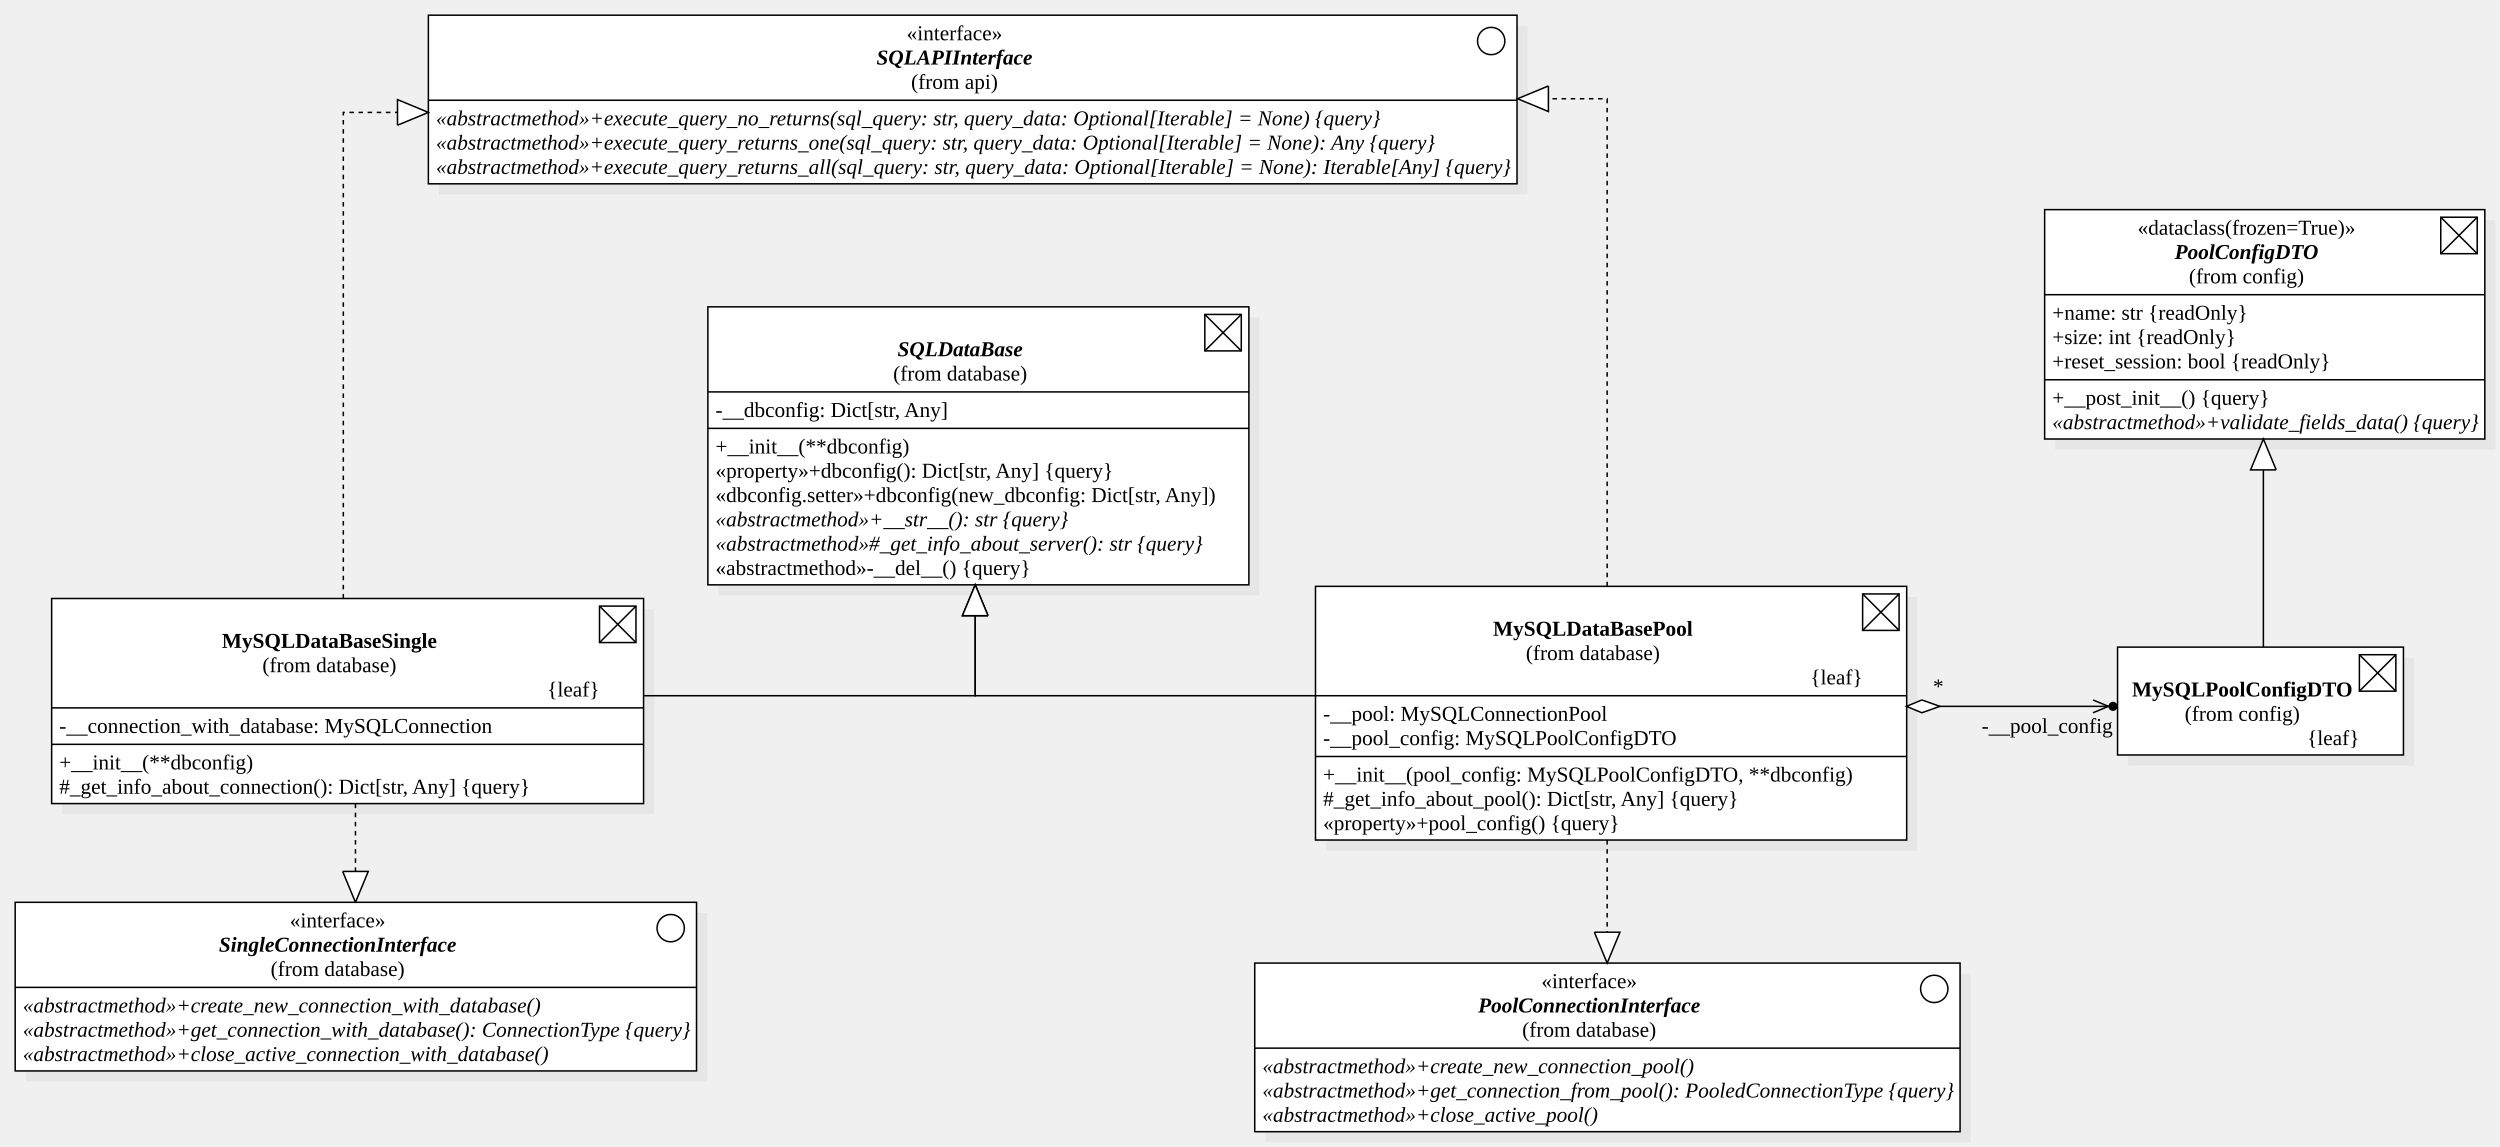
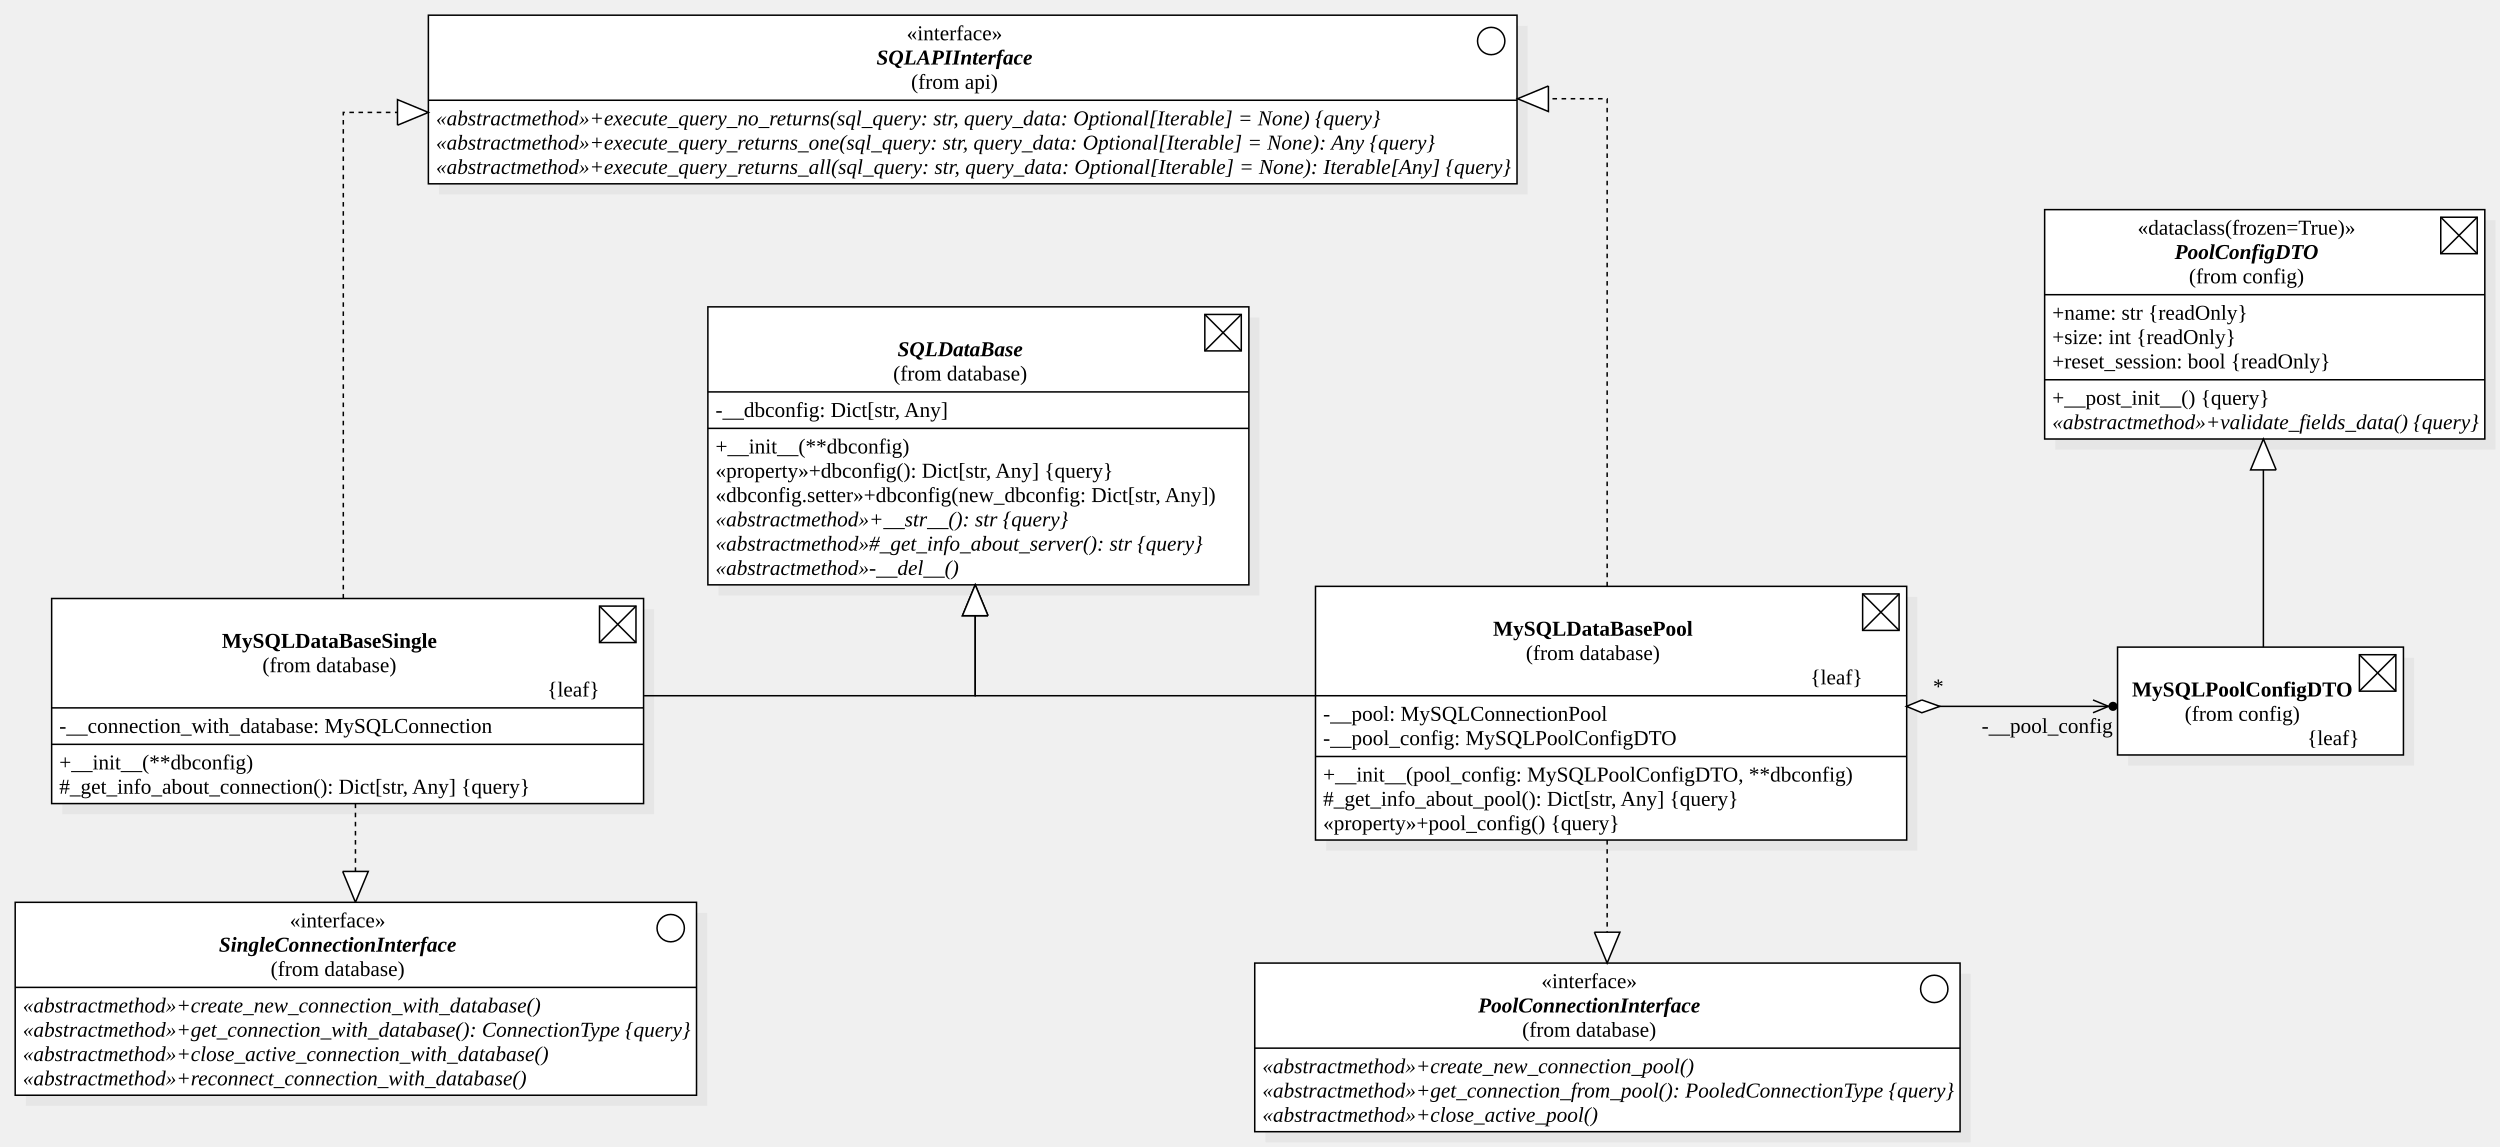
<svg xmlns="http://www.w3.org/2000/svg" version="1.1" width="1645.766" height="755">
  <defs />
  <g>
    <g transform="translate(-86,10) scale(1,1)">
      <rect fill="#C0C0C0" stroke="none" x="959" y="383" width="389.181" height="167" opacity="0.2" />
    </g>
    <g transform="translate(-86,10) scale(1,1)">
      <rect fill="#ffffff" stroke="none" x="952" y="376" width="389.181" height="167" />
    </g>
    <g transform="translate(-86,10) scale(1,1)">
      <path fill="none" stroke="#000000" d="M 952 376 L 1341.181 376 L 1341.181 543 L 952 543 L 952 376 Z Z" stroke-miterlimit="10" />
    </g>
    <g transform="translate(-86,10) scale(1,1)">
      <path fill="none" stroke="#000000" d="M 1312.181 381 L 1336.181 381 L 1336.181 405 L 1312.181 405 L 1312.181 381 Z Z" stroke-miterlimit="10" />
    </g>
    <g transform="translate(-86,10) scale(1,1)">
      <path fill="none" stroke="#000000" d="M 1312.181 381 L 1336.181 405" stroke-miterlimit="10" />
    </g>
    <g transform="translate(-86,10) scale(1,1)">
      <path fill="none" stroke="#000000" d="M 1336.181 381 L 1312.181 405" stroke-miterlimit="10" />
    </g>
    <g transform="translate(-86,10) scale(1,1)">
      <path fill="none" stroke="#000000" d="M 952 448 L 1341.181 448" stroke-miterlimit="10" />
    </g>
    <g transform="translate(-86,10) scale(1,1)">
      <path fill="none" stroke="#000000" d="M 952 488 L 1341.181 488" stroke-miterlimit="10" />
    </g>
    <g transform="translate(-86,10) scale(1,1)">
      <g>
        <path fill="none" stroke="none" />
        <text fill="#000000" stroke="none" font-family="Times New Roman" font-size="14px" font-style="normal" font-weight="normal" text-decoration="none" x="1134.59" y="387.5" />
      </g>
    </g>
    <g transform="translate(-86,10) scale(1,1)">
      <g>
        <path fill="none" stroke="none" />
        <text fill="#000000" stroke="none" font-family="Times New Roman" font-size="14px" font-style="normal" font-weight="bold" text-decoration="none" x="1068.87" y="408.5">MySQLDataBasePool</text>
      </g>
    </g>
    <g transform="translate(-86,10) scale(1,1)">
      <g>
        <path fill="none" stroke="none" />
        <text fill="#000000" stroke="none" font-family="Times New Roman" font-size="14px" font-style="normal" font-weight="normal" text-decoration="none" x="1090.475" y="424.5">(from database)</text>
      </g>
    </g>
    <g transform="translate(-86,10) scale(1,1)">
      <g>
        <path fill="none" stroke="none" />
        <text fill="#000000" stroke="none" font-family="Times New Roman" font-size="14px" font-style="normal" font-weight="normal" text-decoration="none" x="1277.762" y="440.5">{leaf}</text>
      </g>
    </g>
    <g transform="translate(-86,10) scale(1,1)">
      <g>
        <path fill="none" stroke="none" />
        <text fill="#000000" stroke="none" font-family="Times New Roman" font-size="14px" font-style="normal" font-weight="normal" text-decoration="none" x="957" y="464.5">-__pool: MySQLConnectionPool</text>
      </g>
    </g>
    <g transform="translate(-86,10) scale(1,1)">
      <g>
        <path fill="none" stroke="none" />
        <text fill="#000000" stroke="none" font-family="Times New Roman" font-size="14px" font-style="normal" font-weight="normal" text-decoration="none" x="957" y="480.5">-__pool_config: MySQLPoolConfigDTO</text>
      </g>
    </g>
    <g transform="translate(-86,10) scale(1,1)">
      <g>
        <path fill="none" stroke="none" />
        <text fill="#000000" stroke="none" font-family="Times New Roman" font-size="14px" font-style="normal" font-weight="normal" text-decoration="none" x="957" y="504.5">+__init__(pool_config: MySQLPoolConfigDTO, **dbconfig)</text>
      </g>
    </g>
    <g transform="translate(-86,10) scale(1,1)">
      <g>
        <path fill="none" stroke="none" />
        <text fill="#000000" stroke="none" font-family="Times New Roman" font-size="14px" font-style="normal" font-weight="normal" text-decoration="none" x="957" y="520.5">#_get_info_about_pool(): Dict[str, Any] {query}</text>
      </g>
    </g>
    <g transform="translate(-86,10) scale(1,1)">
      <g>
        <path fill="none" stroke="none" />
        <text fill="#000000" stroke="none" font-family="Times New Roman" font-size="14px" font-style="normal" font-weight="normal" text-decoration="none" x="957" y="536.5">«property»+pool_config() {query}</text>
      </g>
    </g>
    <g transform="translate(-86,10) scale(1,1)">
      <rect fill="#C0C0C0" stroke="none" x="127" y="391" width="389.666" height="135" opacity="0.2" />
    </g>
    <g transform="translate(-86,10) scale(1,1)">
      <rect fill="#ffffff" stroke="none" x="120" y="384" width="389.666" height="135" />
    </g>
    <g transform="translate(-86,10) scale(1,1)">
      <path fill="none" stroke="#000000" d="M 120 384 L 509.666 384 L 509.666 519 L 120 519 L 120 384 Z Z" stroke-miterlimit="10" />
    </g>
    <g transform="translate(-86,10) scale(1,1)">
      <path fill="none" stroke="#000000" d="M 480.666 389 L 504.666 389 L 504.666 413 L 480.666 413 L 480.666 389 Z Z" stroke-miterlimit="10" />
    </g>
    <g transform="translate(-86,10) scale(1,1)">
      <path fill="none" stroke="#000000" d="M 480.666 389 L 504.666 413" stroke-miterlimit="10" />
    </g>
    <g transform="translate(-86,10) scale(1,1)">
      <path fill="none" stroke="#000000" d="M 504.666 389 L 480.666 413" stroke-miterlimit="10" />
    </g>
    <g transform="translate(-86,10) scale(1,1)">
      <path fill="none" stroke="#000000" d="M 120 456 L 509.666 456" stroke-miterlimit="10" />
    </g>
    <g transform="translate(-86,10) scale(1,1)">
      <path fill="none" stroke="#000000" d="M 120 480 L 509.666 480" stroke-miterlimit="10" />
    </g>
    <g transform="translate(-86,10) scale(1,1)">
      <g>
        <path fill="none" stroke="none" />
        <text fill="#000000" stroke="none" font-family="Times New Roman" font-size="14px" font-style="normal" font-weight="normal" text-decoration="none" x="302.833" y="395.5" />
      </g>
    </g>
    <g transform="translate(-86,10) scale(1,1)">
      <g>
        <path fill="none" stroke="none" />
        <text fill="#000000" stroke="none" font-family="Times New Roman" font-size="14px" font-style="normal" font-weight="bold" text-decoration="none" x="232.05" y="416.5">MySQLDataBaseSingle</text>
      </g>
    </g>
    <g transform="translate(-86,10) scale(1,1)">
      <g>
        <path fill="none" stroke="none" />
        <text fill="#000000" stroke="none" font-family="Times New Roman" font-size="14px" font-style="normal" font-weight="normal" text-decoration="none" x="258.717" y="432.5">(from database)</text>
      </g>
    </g>
    <g transform="translate(-86,10) scale(1,1)">
      <g>
        <path fill="none" stroke="none" />
        <text fill="#000000" stroke="none" font-family="Times New Roman" font-size="14px" font-style="normal" font-weight="normal" text-decoration="none" x="446.247" y="448.5">{leaf}</text>
      </g>
    </g>
    <g transform="translate(-86,10) scale(1,1)">
      <g>
        <path fill="none" stroke="none" />
        <text fill="#000000" stroke="none" font-family="Times New Roman" font-size="14px" font-style="normal" font-weight="normal" text-decoration="none" x="125" y="472.5">-__connection_with_database: MySQLConnection</text>
      </g>
    </g>
    <g transform="translate(-86,10) scale(1,1)">
      <g>
        <path fill="none" stroke="none" />
        <text fill="#000000" stroke="none" font-family="Times New Roman" font-size="14px" font-style="normal" font-weight="normal" text-decoration="none" x="125" y="496.5">+__init__(**dbconfig)</text>
      </g>
    </g>
    <g transform="translate(-86,10) scale(1,1)">
      <g>
        <path fill="none" stroke="none" />
        <text fill="#000000" stroke="none" font-family="Times New Roman" font-size="14px" font-style="normal" font-weight="normal" text-decoration="none" x="125" y="512.5">#_get_info_about_connection(): Dict[str, Any] {query}</text>
      </g>
    </g>
    <g transform="translate(-86,10) scale(1,1)">
      <rect fill="#C0C0C0" stroke="none" x="559" y="199" width="356.143" height="183" opacity="0.2" />
    </g>
    <g transform="translate(-86,10) scale(1,1)">
      <rect fill="#ffffff" stroke="none" x="552" y="192" width="356.143" height="183" />
    </g>
    <g transform="translate(-86,10) scale(1,1)">
      <path fill="none" stroke="#000000" d="M 552 192 L 908.143 192 L 908.143 375 L 552 375 L 552 192 Z Z" stroke-miterlimit="10" />
    </g>
    <g transform="translate(-86,10) scale(1,1)">
      <path fill="none" stroke="#000000" d="M 879.143 197 L 903.143 197 L 903.143 221 L 879.143 221 L 879.143 197 Z Z" stroke-miterlimit="10" />
    </g>
    <g transform="translate(-86,10) scale(1,1)">
      <path fill="none" stroke="#000000" d="M 879.143 197 L 903.143 221" stroke-miterlimit="10" />
    </g>
    <g transform="translate(-86,10) scale(1,1)">
      <path fill="none" stroke="#000000" d="M 903.143 197 L 879.143 221" stroke-miterlimit="10" />
    </g>
    <g transform="translate(-86,10) scale(1,1)">
      <path fill="none" stroke="#000000" d="M 552 248 L 908.143 248" stroke-miterlimit="10" />
    </g>
    <g transform="translate(-86,10) scale(1,1)">
      <path fill="none" stroke="#000000" d="M 552 272 L 908.143 272" stroke-miterlimit="10" />
    </g>
    <g transform="translate(-86,10) scale(1,1)">
      <g>
        <path fill="none" stroke="none" />
        <text fill="#000000" stroke="none" font-family="Times New Roman" font-size="14px" font-style="normal" font-weight="normal" text-decoration="none" x="718.071" y="203.5" />
      </g>
    </g>
    <g transform="translate(-86,10) scale(1,1)">
      <g>
        <path fill="none" stroke="none" />
        <text fill="#000000" stroke="none" font-family="Times New Roman" font-size="14px" font-style="italic" font-weight="bold" text-decoration="none" x="676.847" y="224.5">SQLDataBase</text>
      </g>
    </g>
    <g transform="translate(-86,10) scale(1,1)">
      <g>
        <path fill="none" stroke="none" />
        <text fill="#000000" stroke="none" font-family="Times New Roman" font-size="14px" font-style="normal" font-weight="normal" text-decoration="none" x="673.956" y="240.5">(from database)</text>
      </g>
    </g>
    <g transform="translate(-86,10) scale(1,1)">
      <g>
        <path fill="none" stroke="none" />
        <text fill="#000000" stroke="none" font-family="Times New Roman" font-size="14px" font-style="normal" font-weight="normal" text-decoration="none" x="557" y="264.5">-__dbconfig: Dict[str, Any]</text>
      </g>
    </g>
    <g transform="translate(-86,10) scale(1,1)">
      <g>
        <path fill="none" stroke="none" />
        <text fill="#000000" stroke="none" font-family="Times New Roman" font-size="14px" font-style="normal" font-weight="normal" text-decoration="none" x="557" y="288.5">+__init__(**dbconfig)</text>
      </g>
    </g>
    <g transform="translate(-86,10) scale(1,1)">
      <g>
        <path fill="none" stroke="none" />
        <text fill="#000000" stroke="none" font-family="Times New Roman" font-size="14px" font-style="normal" font-weight="normal" text-decoration="none" x="557" y="304.5">«property»+dbconfig(): Dict[str, Any] {query}</text>
      </g>
    </g>
    <g transform="translate(-86,10) scale(1,1)">
      <g>
        <path fill="none" stroke="none" />
        <text fill="#000000" stroke="none" font-family="Times New Roman" font-size="14px" font-style="normal" font-weight="normal" text-decoration="none" x="557" y="320.5">«dbconfig.setter»+dbconfig(new_dbconfig: Dict[str, Any])</text>
      </g>
    </g>
    <g transform="translate(-86,10) scale(1,1)">
      <g>
        <path fill="none" stroke="none" />
        <text fill="#000000" stroke="none" font-family="Times New Roman" font-size="14px" font-style="italic" font-weight="normal" text-decoration="none" x="557" y="336.5">«abstractmethod»+__str__(): str {query}</text>
      </g>
    </g>
    <g transform="translate(-86,10) scale(1,1)">
      <g>
        <path fill="none" stroke="none" />
        <text fill="#000000" stroke="none" font-family="Times New Roman" font-size="14px" font-style="italic" font-weight="normal" text-decoration="none" x="557" y="352.5">«abstractmethod»#_get_info_about_server(): str {query}</text>
      </g>
    </g>
    <g transform="translate(-86,10) scale(1,1)">
      <g>
        <path fill="none" stroke="none" />
-         <text fill="#000000" stroke="none" font-family="Times New Roman" font-size="14px" font-style="normal" font-weight="normal" text-decoration="none" x="557" y="368.5">«abstractmethod»-__del__() {query}</text>
+         <text fill="#000000" stroke="none" font-family="Times New Roman" font-size="14px" font-style="italic" font-weight="normal" text-decoration="none" x="557" y="368.5">«abstractmethod»-__del__()</text>
      </g>
    </g>
    <g transform="translate(-86,10) scale(1,1)">
      <path fill="none" stroke="#000000" d="M 510 448 L 728 448 L 728 375" stroke-miterlimit="10" />
    </g>
    <g transform="translate(-86,10) scale(1,1)">
      <path fill="#FFFFFF" stroke="none" d="M 736.419 395.325 L 728 375 L 719.581 395.325" />
    </g>
    <g transform="translate(-86,10) scale(1,1)">
      <path fill="none" stroke="#000000" d="M 736.419 395.325 L 728 375 L 719.581 395.325 L 736.419 395.325" stroke-miterlimit="10" />
    </g>
    <g transform="translate(-86,10) scale(1,1)">
      <path fill="none" stroke="#000000" d="M 952 448 L 728 448 L 728 375" stroke-miterlimit="10" />
    </g>
    <g transform="translate(-86,10) scale(1,1)">
      <path fill="#FFFFFF" stroke="none" d="M 736.419 395.325 L 728 375 L 719.581 395.325" />
    </g>
    <g transform="translate(-86,10) scale(1,1)">
      <path fill="none" stroke="#000000" d="M 736.419 395.325 L 728 375 L 719.581 395.325 L 736.419 395.325" stroke-miterlimit="10" />
    </g>
    <g transform="translate(-86,10) scale(1,1)">
      <rect fill="#C0C0C0" stroke="none" x="919" y="631" width="464.328" height="111" opacity="0.2" />
    </g>
    <g transform="translate(-86,10) scale(1,1)">
      <rect fill="#ffffff" stroke="none" x="912" y="624" width="464.328" height="111" />
    </g>
    <g transform="translate(-86,10) scale(1,1)">
      <path fill="none" stroke="#000000" d="M 912 624 L 1376.328 624 L 1376.328 735 L 912 735 L 912 624 Z Z" stroke-miterlimit="10" />
    </g>
    <g transform="translate(-86,10) scale(1,1)">
      <path fill="#ffffff" stroke="none" d="M 1350.328 641 C 1350.328 636.029 1354.358 632 1359.328 632 C 1364.299 632 1368.328 636.029 1368.328 641 C 1368.328 645.971 1364.299 650 1359.328 650 C 1354.358 650 1350.328 645.971 1350.328 641 Z" />
    </g>
    <g transform="translate(-86,10) scale(1,1)">
      <path fill="none" stroke="#000000" d="M 1350.328 641 C 1350.328 636.029 1354.358 632 1359.328 632 C 1364.299 632 1368.328 636.029 1368.328 641 C 1368.328 645.971 1364.299 650 1359.328 650 C 1354.358 650 1350.328 645.971 1350.328 641 Z" stroke-miterlimit="10" />
    </g>
    <g transform="translate(-86,10) scale(1,1)">
      <path fill="none" stroke="#000000" d="M 912 680 L 1376.328 680" stroke-miterlimit="10" />
    </g>
    <g transform="translate(-86,10) scale(1,1)">
      <g>
        <path fill="none" stroke="none" />
        <text fill="#000000" stroke="none" font-family="Times New Roman" font-size="14px" font-style="normal" font-weight="normal" text-decoration="none" x="1100.685" y="640.5">«interface»</text>
      </g>
    </g>
    <g transform="translate(-86,10) scale(1,1)">
      <g>
        <path fill="none" stroke="none" />
        <text fill="#000000" stroke="none" font-family="Times New Roman" font-size="14px" font-style="italic" font-weight="bold" text-decoration="none" x="1059.054" y="656.5">PoolConnectionInterface</text>
      </g>
    </g>
    <g transform="translate(-86,10) scale(1,1)">
      <g>
        <path fill="none" stroke="none" />
        <text fill="#000000" stroke="none" font-family="Times New Roman" font-size="14px" font-style="normal" font-weight="normal" text-decoration="none" x="1088.048" y="672.5">(from database)</text>
      </g>
    </g>
    <g transform="translate(-86,10) scale(1,1)">
      <g>
        <path fill="none" stroke="none" />
        <text fill="#000000" stroke="none" font-family="Times New Roman" font-size="14px" font-style="italic" font-weight="normal" text-decoration="none" x="917" y="696.5">«abstractmethod»+create_new_connection_pool()</text>
      </g>
    </g>
    <g transform="translate(-86,10) scale(1,1)">
      <g>
        <path fill="none" stroke="none" />
        <text fill="#000000" stroke="none" font-family="Times New Roman" font-size="14px" font-style="italic" font-weight="normal" text-decoration="none" x="917" y="712.5">«abstractmethod»+get_connection_from_pool(): PooledConnectionType {query}</text>
      </g>
    </g>
    <g transform="translate(-86,10) scale(1,1)">
      <g>
        <path fill="none" stroke="none" />
        <text fill="#000000" stroke="none" font-family="Times New Roman" font-size="14px" font-style="italic" font-weight="normal" text-decoration="none" x="917" y="728.5">«abstractmethod»+close_active_pool()</text>
      </g>
    </g>
    <g transform="translate(-86,10) scale(1,1)">
      <path fill="none" stroke="#000000" d="M 1144 543 L 1144 624" stroke-miterlimit="10" stroke-dasharray="3" />
    </g>
    <g transform="translate(-86,10) scale(1,1)">
      <path fill="#FFFFFF" stroke="none" d="M 1135.581 603.675 L 1144 624 L 1152.419 603.675" />
    </g>
    <g transform="translate(-86,10) scale(1,1)">
      <path fill="none" stroke="#000000" d="M 1135.581 603.675 L 1144 624 L 1152.419 603.675 L 1135.581 603.675" stroke-miterlimit="10" />
    </g>
    <g transform="translate(-86,10) scale(1,1)">
      <path fill="none" stroke="#000000" d="M 320 519 L 320 584" stroke-miterlimit="10" stroke-dasharray="3" />
    </g>
    <g transform="translate(-86,10) scale(1,1)">
      <path fill="#FFFFFF" stroke="none" d="M 311.581 563.675 L 320 584 L 328.419 563.675" />
    </g>
    <g transform="translate(-86,10) scale(1,1)">
      <path fill="none" stroke="#000000" d="M 311.581 563.675 L 320 584 L 328.419 563.675 L 311.581 563.675" stroke-miterlimit="10" />
    </g>
    <g transform="translate(-86,10) scale(1,1)">
-       <rect fill="#C0C0C0" stroke="none" x="103" y="591" width="448.523" height="111" opacity="0.2" />
-     </g>
-     <g transform="translate(-86,10) scale(1,1)">
-       <rect fill="#ffffff" stroke="none" x="96" y="584" width="448.523" height="111" />
-     </g>
-     <g transform="translate(-86,10) scale(1,1)">
-       <path fill="none" stroke="#000000" d="M 96 584 L 544.523 584 L 544.523 695 L 96 695 L 96 584 Z Z" stroke-miterlimit="10" />
+       <rect fill="#C0C0C0" stroke="none" x="103" y="591" width="448.523" height="127" opacity="0.2" />
+     </g>
+     <g transform="translate(-86,10) scale(1,1)">
+       <rect fill="#ffffff" stroke="none" x="96" y="584" width="448.523" height="127" />
+     </g>
+     <g transform="translate(-86,10) scale(1,1)">
+       <path fill="none" stroke="#000000" d="M 96 584 L 544.523 584 L 544.523 711 L 96 711 L 96 584 Z Z" stroke-miterlimit="10" />
    </g>
    <g transform="translate(-86,10) scale(1,1)">
      <path fill="#ffffff" stroke="none" d="M 518.523 601 C 518.523 596.029 522.553 592 527.523 592 C 532.494 592 536.523 596.029 536.523 601 C 536.523 605.971 532.494 610 527.523 610 C 522.553 610 518.523 605.971 518.523 601 Z" />
    </g>
    <g transform="translate(-86,10) scale(1,1)">
      <path fill="none" stroke="#000000" d="M 518.523 601 C 518.523 596.029 522.553 592 527.523 592 C 532.494 592 536.523 596.029 536.523 601 C 536.523 605.971 532.494 610 527.523 610 C 522.553 610 518.523 605.971 518.523 601 Z" stroke-miterlimit="10" />
    </g>
    <g transform="translate(-86,10) scale(1,1)">
      <path fill="none" stroke="#000000" d="M 96 640 L 544.523 640" stroke-miterlimit="10" />
    </g>
    <g transform="translate(-86,10) scale(1,1)">
      <g>
        <path fill="none" stroke="none" />
        <text fill="#000000" stroke="none" font-family="Times New Roman" font-size="14px" font-style="normal" font-weight="normal" text-decoration="none" x="276.782" y="600.5">«interface»</text>
      </g>
    </g>
    <g transform="translate(-86,10) scale(1,1)">
      <g>
        <path fill="none" stroke="none" />
        <text fill="#000000" stroke="none" font-family="Times New Roman" font-size="14px" font-style="italic" font-weight="bold" text-decoration="none" x="230.089" y="616.5">SingleConnectionInterface</text>
      </g>
    </g>
    <g transform="translate(-86,10) scale(1,1)">
      <g>
        <path fill="none" stroke="none" />
        <text fill="#000000" stroke="none" font-family="Times New Roman" font-size="14px" font-style="normal" font-weight="normal" text-decoration="none" x="264.146" y="632.5">(from database)</text>
      </g>
    </g>
    <g transform="translate(-86,10) scale(1,1)">
      <g>
        <path fill="none" stroke="none" />
        <text fill="#000000" stroke="none" font-family="Times New Roman" font-size="14px" font-style="italic" font-weight="normal" text-decoration="none" x="101" y="656.5">«abstractmethod»+create_new_connection_with_database()</text>
      </g>
    </g>
    <g transform="translate(-86,10) scale(1,1)">
      <g>
        <path fill="none" stroke="none" />
        <text fill="#000000" stroke="none" font-family="Times New Roman" font-size="14px" font-style="italic" font-weight="normal" text-decoration="none" x="101" y="672.5">«abstractmethod»+get_connection_with_database(): ConnectionType {query}</text>
      </g>
    </g>
    <g transform="translate(-86,10) scale(1,1)">
      <g>
        <path fill="none" stroke="none" />
        <text fill="#000000" stroke="none" font-family="Times New Roman" font-size="14px" font-style="italic" font-weight="normal" text-decoration="none" x="101" y="688.5">«abstractmethod»+close_active_connection_with_database()</text>
+       </g>
+     </g>
+     <g transform="translate(-86,10) scale(1,1)">
+       <g>
+         <path fill="none" stroke="none" />
+         <text fill="#000000" stroke="none" font-family="Times New Roman" font-size="14px" font-style="italic" font-weight="normal" text-decoration="none" x="101" y="704.5">«abstractmethod»+reconnect_connection_with_database()</text>
      </g>
    </g>
    <g transform="translate(-86,10) scale(1,1)">
      <rect fill="#C0C0C0" stroke="none" x="1487" y="423" width="188.202" height="71" opacity="0.2" />
    </g>
    <g transform="translate(-86,10) scale(1,1)">
      <rect fill="#ffffff" stroke="none" x="1480" y="416" width="188.202" height="71" />
    </g>
    <g transform="translate(-86,10) scale(1,1)">
      <path fill="none" stroke="#000000" d="M 1480 416 L 1668.202 416 L 1668.202 487 L 1480 487 L 1480 416 Z Z" stroke-miterlimit="10" />
    </g>
    <g transform="translate(-86,10) scale(1,1)">
      <path fill="none" stroke="#000000" d="M 1639.202 421 L 1663.202 421 L 1663.202 445 L 1639.202 445 L 1639.202 421 Z Z" stroke-miterlimit="10" />
    </g>
    <g transform="translate(-86,10) scale(1,1)">
      <path fill="none" stroke="#000000" d="M 1639.202 421 L 1663.202 445" stroke-miterlimit="10" />
    </g>
    <g transform="translate(-86,10) scale(1,1)">
      <path fill="none" stroke="#000000" d="M 1663.202 421 L 1639.202 445" stroke-miterlimit="10" />
    </g>
    <g transform="translate(-86,10) scale(1,1)">
      <g>
        <path fill="none" stroke="none" />
        <text fill="#000000" stroke="none" font-family="Times New Roman" font-size="14px" font-style="normal" font-weight="normal" text-decoration="none" x="1562.101" y="427.5" />
      </g>
    </g>
    <g transform="translate(-86,10) scale(1,1)">
      <g>
        <path fill="none" stroke="none" />
        <text fill="#000000" stroke="none" font-family="Times New Roman" font-size="14px" font-style="normal" font-weight="bold" text-decoration="none" x="1489.5" y="448.5">MySQLPoolConfigDTO</text>
      </g>
    </g>
    <g transform="translate(-86,10) scale(1,1)">
      <g>
        <path fill="none" stroke="none" />
        <text fill="#000000" stroke="none" font-family="Times New Roman" font-size="14px" font-style="normal" font-weight="normal" text-decoration="none" x="1524.199" y="464.5">(from config)</text>
      </g>
    </g>
    <g transform="translate(-86,10) scale(1,1)">
      <g>
        <path fill="none" stroke="none" />
        <text fill="#000000" stroke="none" font-family="Times New Roman" font-size="14px" font-style="normal" font-weight="normal" text-decoration="none" x="1604.783" y="480.5">{leaf}</text>
      </g>
    </g>
    <g transform="translate(-86,10) scale(1,1)">
      <rect fill="#C0C0C0" stroke="none" x="375" y="7" width="716.663" height="111" opacity="0.2" />
    </g>
    <g transform="translate(-86,10) scale(1,1)">
      <rect fill="#ffffff" stroke="none" x="368" y="0" width="716.663" height="111" />
    </g>
    <g transform="translate(-86,10) scale(1,1)">
      <path fill="none" stroke="#000000" d="M 368 0 L 1084.663 0 L 1084.663 111 L 368 111 L 368 0 Z Z" stroke-miterlimit="10" />
    </g>
    <g transform="translate(-86,10) scale(1,1)">
      <path fill="#ffffff" stroke="none" d="M 1058.663 17 C 1058.663 12.029 1062.693 8 1067.663 8 C 1072.634 8 1076.663 12.029 1076.663 17 C 1076.663 21.971 1072.634 26 1067.663 26 C 1062.693 26 1058.663 21.971 1058.663 17 Z" />
    </g>
    <g transform="translate(-86,10) scale(1,1)">
      <path fill="none" stroke="#000000" d="M 1058.663 17 C 1058.663 12.029 1062.693 8 1067.663 8 C 1072.634 8 1076.663 12.029 1076.663 17 C 1076.663 21.971 1072.634 26 1067.663 26 C 1062.693 26 1058.663 21.971 1058.663 17 Z" stroke-miterlimit="10" />
    </g>
    <g transform="translate(-86,10) scale(1,1)">
      <path fill="none" stroke="#000000" d="M 368 56 L 1084.663 56" stroke-miterlimit="10" />
    </g>
    <g transform="translate(-86,10) scale(1,1)">
      <g>
        <path fill="none" stroke="none" />
        <text fill="#000000" stroke="none" font-family="Times New Roman" font-size="14px" font-style="normal" font-weight="normal" text-decoration="none" x="682.852" y="16.5">«interface»</text>
      </g>
    </g>
    <g transform="translate(-86,10) scale(1,1)">
      <g>
        <path fill="none" stroke="none" />
        <text fill="#000000" stroke="none" font-family="Times New Roman" font-size="14px" font-style="italic" font-weight="bold" text-decoration="none" x="663" y="32.5">SQLAPIInterface</text>
      </g>
    </g>
    <g transform="translate(-86,10) scale(1,1)">
      <g>
        <path fill="none" stroke="none" />
        <text fill="#000000" stroke="none" font-family="Times New Roman" font-size="14px" font-style="normal" font-weight="normal" text-decoration="none" x="685.761" y="48.5">(from api)</text>
      </g>
    </g>
    <g transform="translate(-86,10) scale(1,1)">
      <g>
        <path fill="none" stroke="none" />
        <text fill="#000000" stroke="none" font-family="Times New Roman" font-size="14px" font-style="italic" font-weight="normal" text-decoration="none" x="373" y="72.5">«abstractmethod»+execute_query_no_returns(sql_query: str, query_data: Optional[Iterable] = None) {query}</text>
      </g>
    </g>
    <g transform="translate(-86,10) scale(1,1)">
      <g>
        <path fill="none" stroke="none" />
        <text fill="#000000" stroke="none" font-family="Times New Roman" font-size="14px" font-style="italic" font-weight="normal" text-decoration="none" x="373" y="88.5">«abstractmethod»+execute_query_returns_one(sql_query: str, query_data: Optional[Iterable] = None): Any {query}</text>
      </g>
    </g>
    <g transform="translate(-86,10) scale(1,1)">
      <g>
        <path fill="none" stroke="none" />
        <text fill="#000000" stroke="none" font-family="Times New Roman" font-size="14px" font-style="italic" font-weight="normal" text-decoration="none" x="373" y="104.5">«abstractmethod»+execute_query_returns_all(sql_query: str, query_data: Optional[Iterable] = None): Iterable[Any] {query}</text>
      </g>
    </g>
    <g transform="translate(-86,10) scale(1,1)">
      <rect fill="#C0C0C0" stroke="none" x="1439" y="135" width="289.766" height="151" opacity="0.2" />
    </g>
    <g transform="translate(-86,10) scale(1,1)">
      <rect fill="#ffffff" stroke="none" x="1432" y="128" width="289.766" height="151" />
    </g>
    <g transform="translate(-86,10) scale(1,1)">
      <path fill="none" stroke="#000000" d="M 1432 128 L 1721.766 128 L 1721.766 279 L 1432 279 L 1432 128 Z Z" stroke-miterlimit="10" />
    </g>
    <g transform="translate(-86,10) scale(1,1)">
      <path fill="none" stroke="#000000" d="M 1692.766 133 L 1716.766 133 L 1716.766 157 L 1692.766 157 L 1692.766 133 Z Z" stroke-miterlimit="10" />
    </g>
    <g transform="translate(-86,10) scale(1,1)">
      <path fill="none" stroke="#000000" d="M 1692.766 133 L 1716.766 157" stroke-miterlimit="10" />
    </g>
    <g transform="translate(-86,10) scale(1,1)">
      <path fill="none" stroke="#000000" d="M 1716.766 133 L 1692.766 157" stroke-miterlimit="10" />
    </g>
    <g transform="translate(-86,10) scale(1,1)">
      <path fill="none" stroke="#000000" d="M 1432 184 L 1721.766 184" stroke-miterlimit="10" />
    </g>
    <g transform="translate(-86,10) scale(1,1)">
      <path fill="none" stroke="#000000" d="M 1432 240 L 1721.766 240" stroke-miterlimit="10" />
    </g>
    <g transform="translate(-86,10) scale(1,1)">
      <g>
        <path fill="none" stroke="none" />
        <text fill="#000000" stroke="none" font-family="Times New Roman" font-size="14px" font-style="normal" font-weight="normal" text-decoration="none" x="1493.164" y="144.5">«dataclass(frozen=True)»</text>
      </g>
    </g>
    <g transform="translate(-86,10) scale(1,1)">
      <g>
        <path fill="none" stroke="none" />
        <text fill="#000000" stroke="none" font-family="Times New Roman" font-size="14px" font-style="italic" font-weight="bold" text-decoration="none" x="1517.564" y="160.5">PoolConfigDTO</text>
      </g>
    </g>
    <g transform="translate(-86,10) scale(1,1)">
      <g>
        <path fill="none" stroke="none" />
        <text fill="#000000" stroke="none" font-family="Times New Roman" font-size="14px" font-style="normal" font-weight="normal" text-decoration="none" x="1526.981" y="176.5">(from config)</text>
      </g>
    </g>
    <g transform="translate(-86,10) scale(1,1)">
      <g>
        <path fill="none" stroke="none" />
        <text fill="#000000" stroke="none" font-family="Times New Roman" font-size="14px" font-style="normal" font-weight="normal" text-decoration="none" x="1437" y="200.5">+name: str {readOnly}</text>
      </g>
    </g>
    <g transform="translate(-86,10) scale(1,1)">
      <g>
        <path fill="none" stroke="none" />
        <text fill="#000000" stroke="none" font-family="Times New Roman" font-size="14px" font-style="normal" font-weight="normal" text-decoration="none" x="1437" y="216.5">+size: int {readOnly}</text>
      </g>
    </g>
    <g transform="translate(-86,10) scale(1,1)">
      <g>
        <path fill="none" stroke="none" />
        <text fill="#000000" stroke="none" font-family="Times New Roman" font-size="14px" font-style="normal" font-weight="normal" text-decoration="none" x="1437" y="232.5">+reset_session: bool {readOnly}</text>
      </g>
    </g>
    <g transform="translate(-86,10) scale(1,1)">
      <g>
        <path fill="none" stroke="none" />
        <text fill="#000000" stroke="none" font-family="Times New Roman" font-size="14px" font-style="normal" font-weight="normal" text-decoration="none" x="1437" y="256.5">+__post_init__() {query}</text>
      </g>
    </g>
    <g transform="translate(-86,10) scale(1,1)">
      <g>
        <path fill="none" stroke="none" />
        <text fill="#000000" stroke="none" font-family="Times New Roman" font-size="14px" font-style="italic" font-weight="normal" text-decoration="none" x="1437" y="272.5">«abstractmethod»+validate_fields_data() {query}</text>
      </g>
    </g>
    <g transform="translate(-86,10) scale(1,1)">
      <path fill="none" stroke="#000000" d="M 1576 416 L 1576 279" stroke-miterlimit="10" />
    </g>
    <g transform="translate(-86,10) scale(1,1)">
      <path fill="#FFFFFF" stroke="none" d="M 1584.419 299.325 L 1576 279 L 1567.581 299.325" />
    </g>
    <g transform="translate(-86,10) scale(1,1)">
      <path fill="none" stroke="#000000" d="M 1584.419 299.325 L 1576 279 L 1567.581 299.325 L 1584.419 299.325" stroke-miterlimit="10" />
    </g>
    <g transform="translate(-86,10) scale(1,1)">
      <path fill="none" stroke="#000000" d="M 1480 455 L 1341 455" stroke-miterlimit="10" />
    </g>
    <g transform="translate(-86,10) scale(1,1)">
      <path fill="#FFFFFF" stroke="none" d="M 1351.163 450.79 L 1341 455 L 1351.163 459.21 L 1363 455" />
    </g>
    <g transform="translate(-86,10) scale(1,1)">
      <path fill="none" stroke="#000000" d="M 1351.163 450.79 L 1341 455 L 1351.163 459.21 L 1363 455 L 1351.163 450.79" stroke-miterlimit="10" />
    </g>
    <g transform="translate(-86,10) scale(1,1)">
      <path fill="none" stroke="#000000" d="M 1463.837 459.21 L 1474 455 L 1463.837 450.79" stroke-miterlimit="10" />
    </g>
    <g transform="translate(-86,10) scale(1,1)">
      <path fill="#000000" stroke="none" d="M 1474 455 C 1474 453.343 1475.343 452 1477 452 C 1478.657 452 1480 453.343 1480 455 C 1480 456.657 1478.657 458 1477 458 C 1475.343 458 1474 456.657 1474 455 Z" />
    </g>
    <g transform="translate(-86,10) scale(1,1)">
      <g>
        <path fill="none" stroke="none" />
        <text fill="#000000" stroke="none" font-family="Times New Roman" font-size="14px" font-style="normal" font-weight="normal" text-decoration="none" x="1390.5" y="472.5">-__pool_config</text>
      </g>
    </g>
    <g transform="translate(-86,10) scale(1,1)">
      <g>
        <path fill="none" stroke="none" />
        <text fill="#000000" stroke="none" font-family="Times New Roman" font-size="14px" font-style="normal" font-weight="normal" text-decoration="none" x="1358.5" y="446.5">*</text>
      </g>
    </g>
    <g transform="translate(-86,10) scale(1,1)">
      <path fill="none" stroke="#000000" d="M 312 384 L 312 64 L 368 64" stroke-miterlimit="10" stroke-dasharray="3" />
    </g>
    <g transform="translate(-86,10) scale(1,1)">
      <path fill="#FFFFFF" stroke="none" d="M 347.675 72.419 L 368 64 L 347.675 55.581" />
    </g>
    <g transform="translate(-86,10) scale(1,1)">
      <path fill="none" stroke="#000000" d="M 347.675 72.419 L 368 64 L 347.675 55.581 L 347.675 72.419" stroke-miterlimit="10" />
    </g>
    <g transform="translate(-86,10) scale(1,1)">
      <path fill="none" stroke="#000000" d="M 1144 376 L 1144 55 L 1085 55" stroke-miterlimit="10" stroke-dasharray="3" />
    </g>
    <g transform="translate(-86,10) scale(1,1)">
      <path fill="#FFFFFF" stroke="none" d="M 1105.325 46.581 L 1085 55 L 1105.325 63.419" />
    </g>
    <g transform="translate(-86,10) scale(1,1)">
      <path fill="none" stroke="#000000" d="M 1105.325 46.581 L 1085 55 L 1105.325 63.419 L 1105.325 46.581" stroke-miterlimit="10" />
    </g>
  </g>
</svg>
